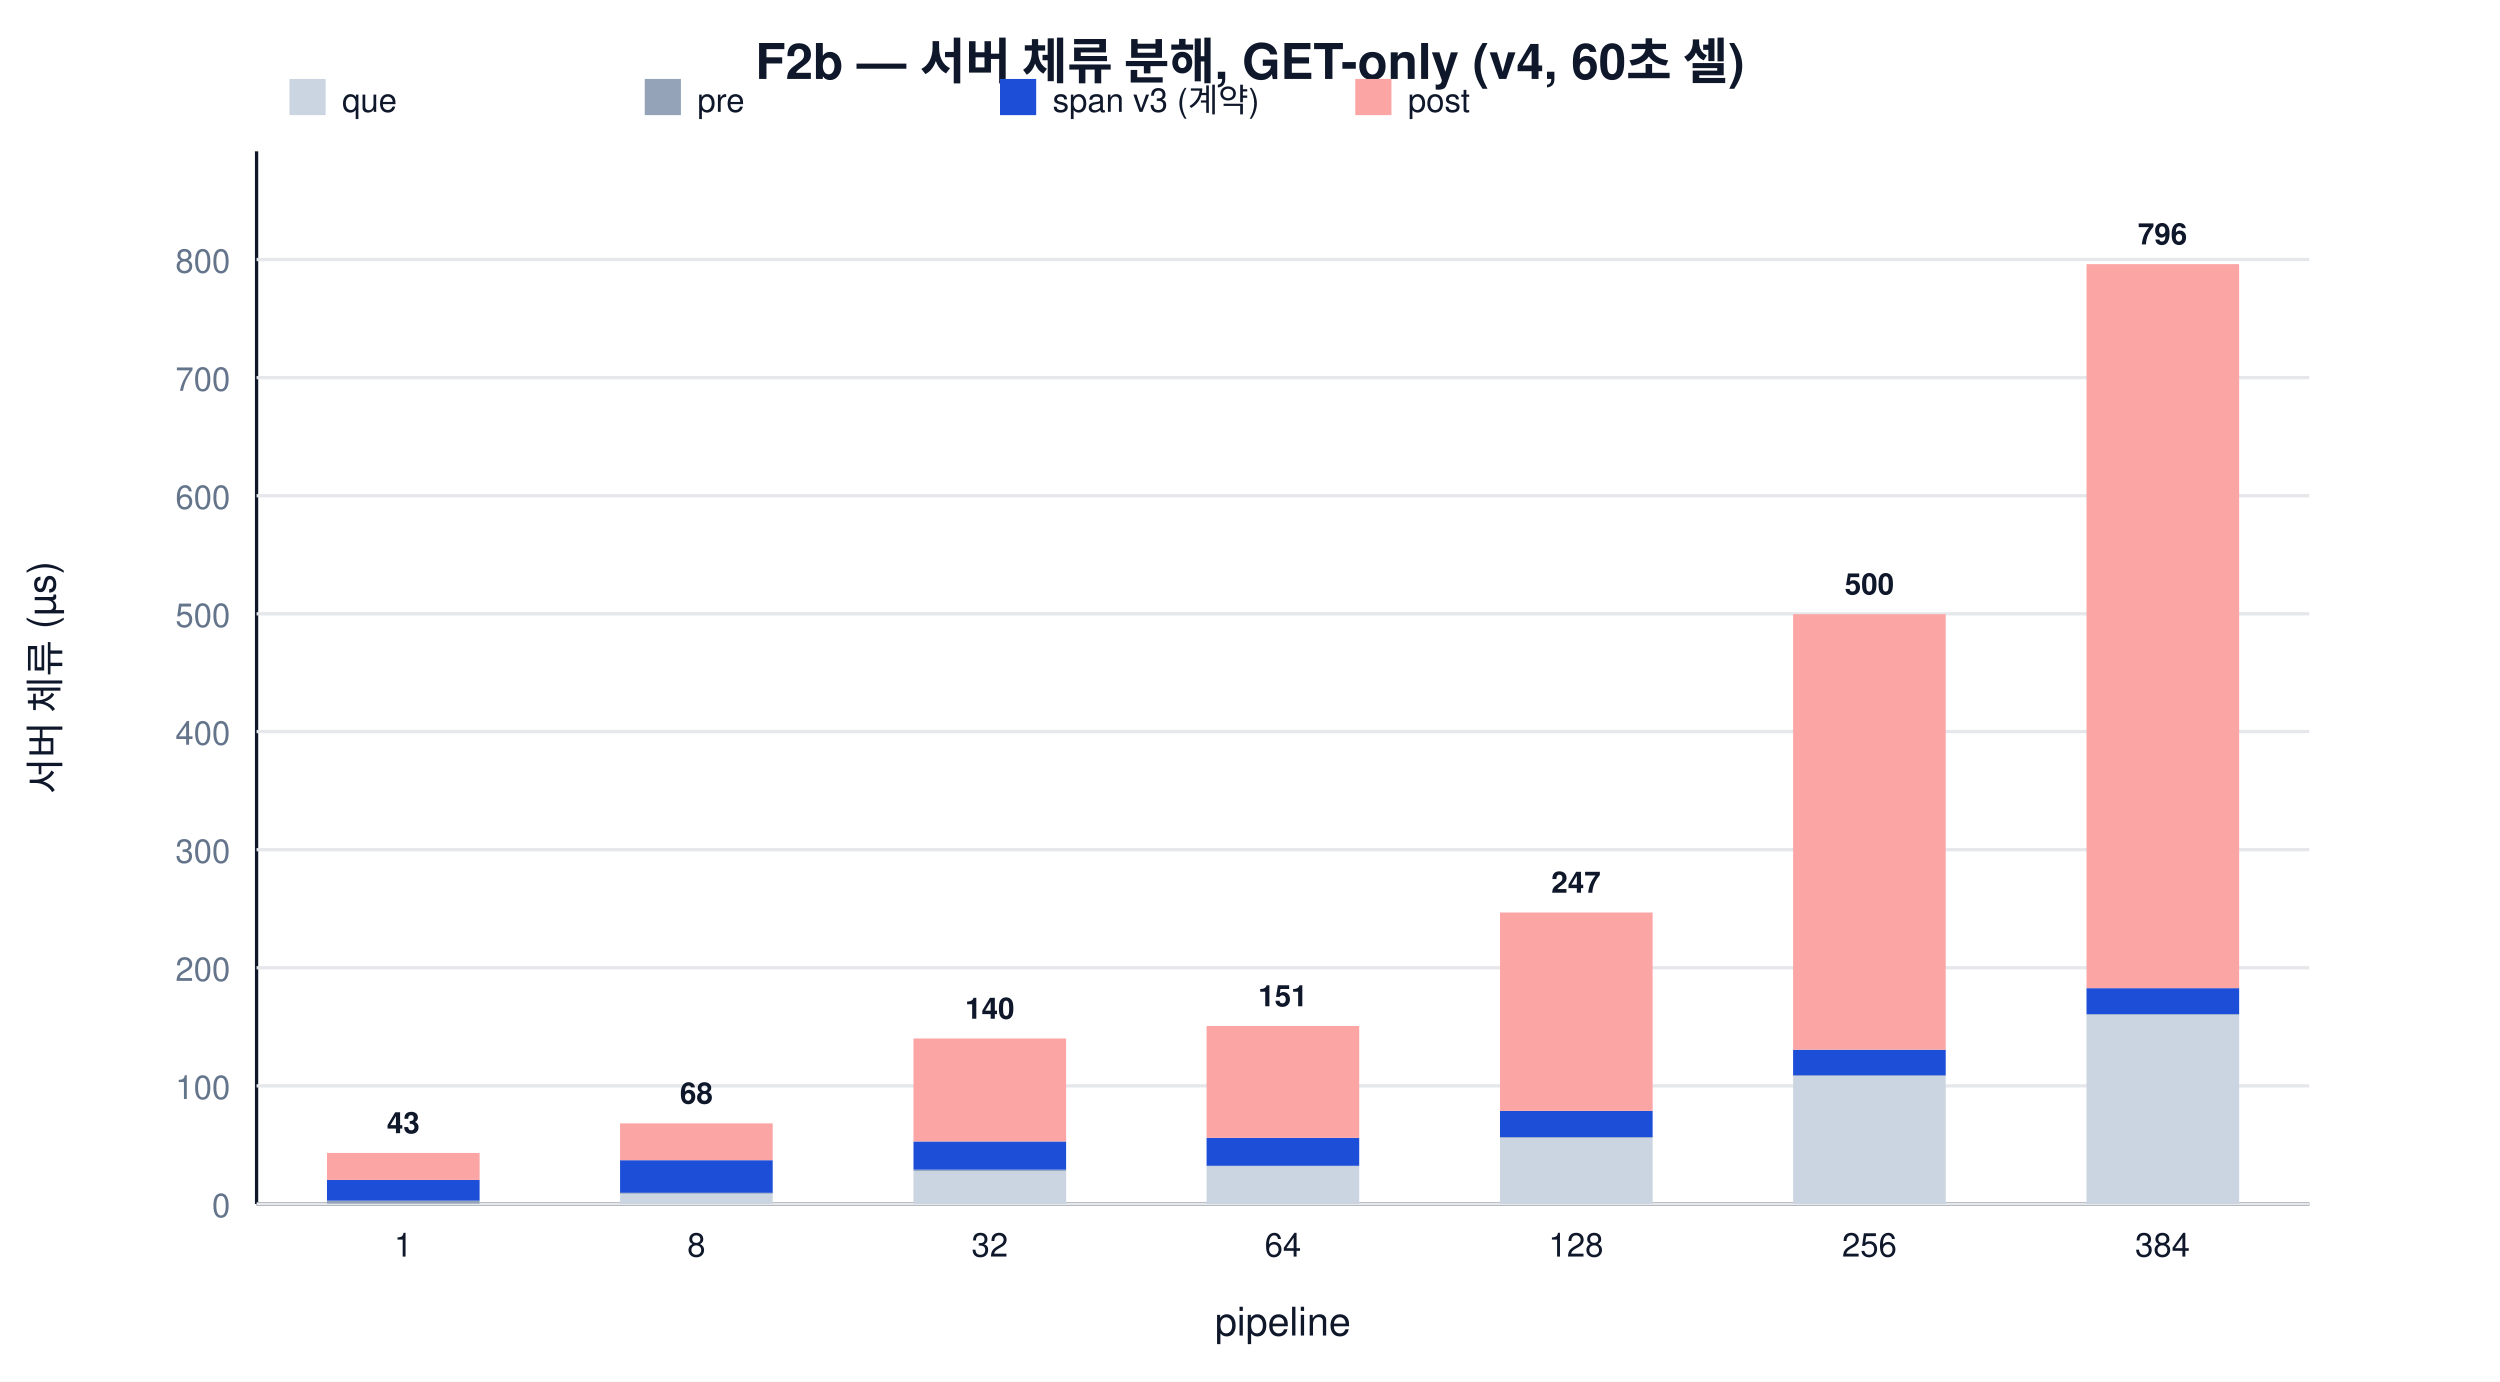
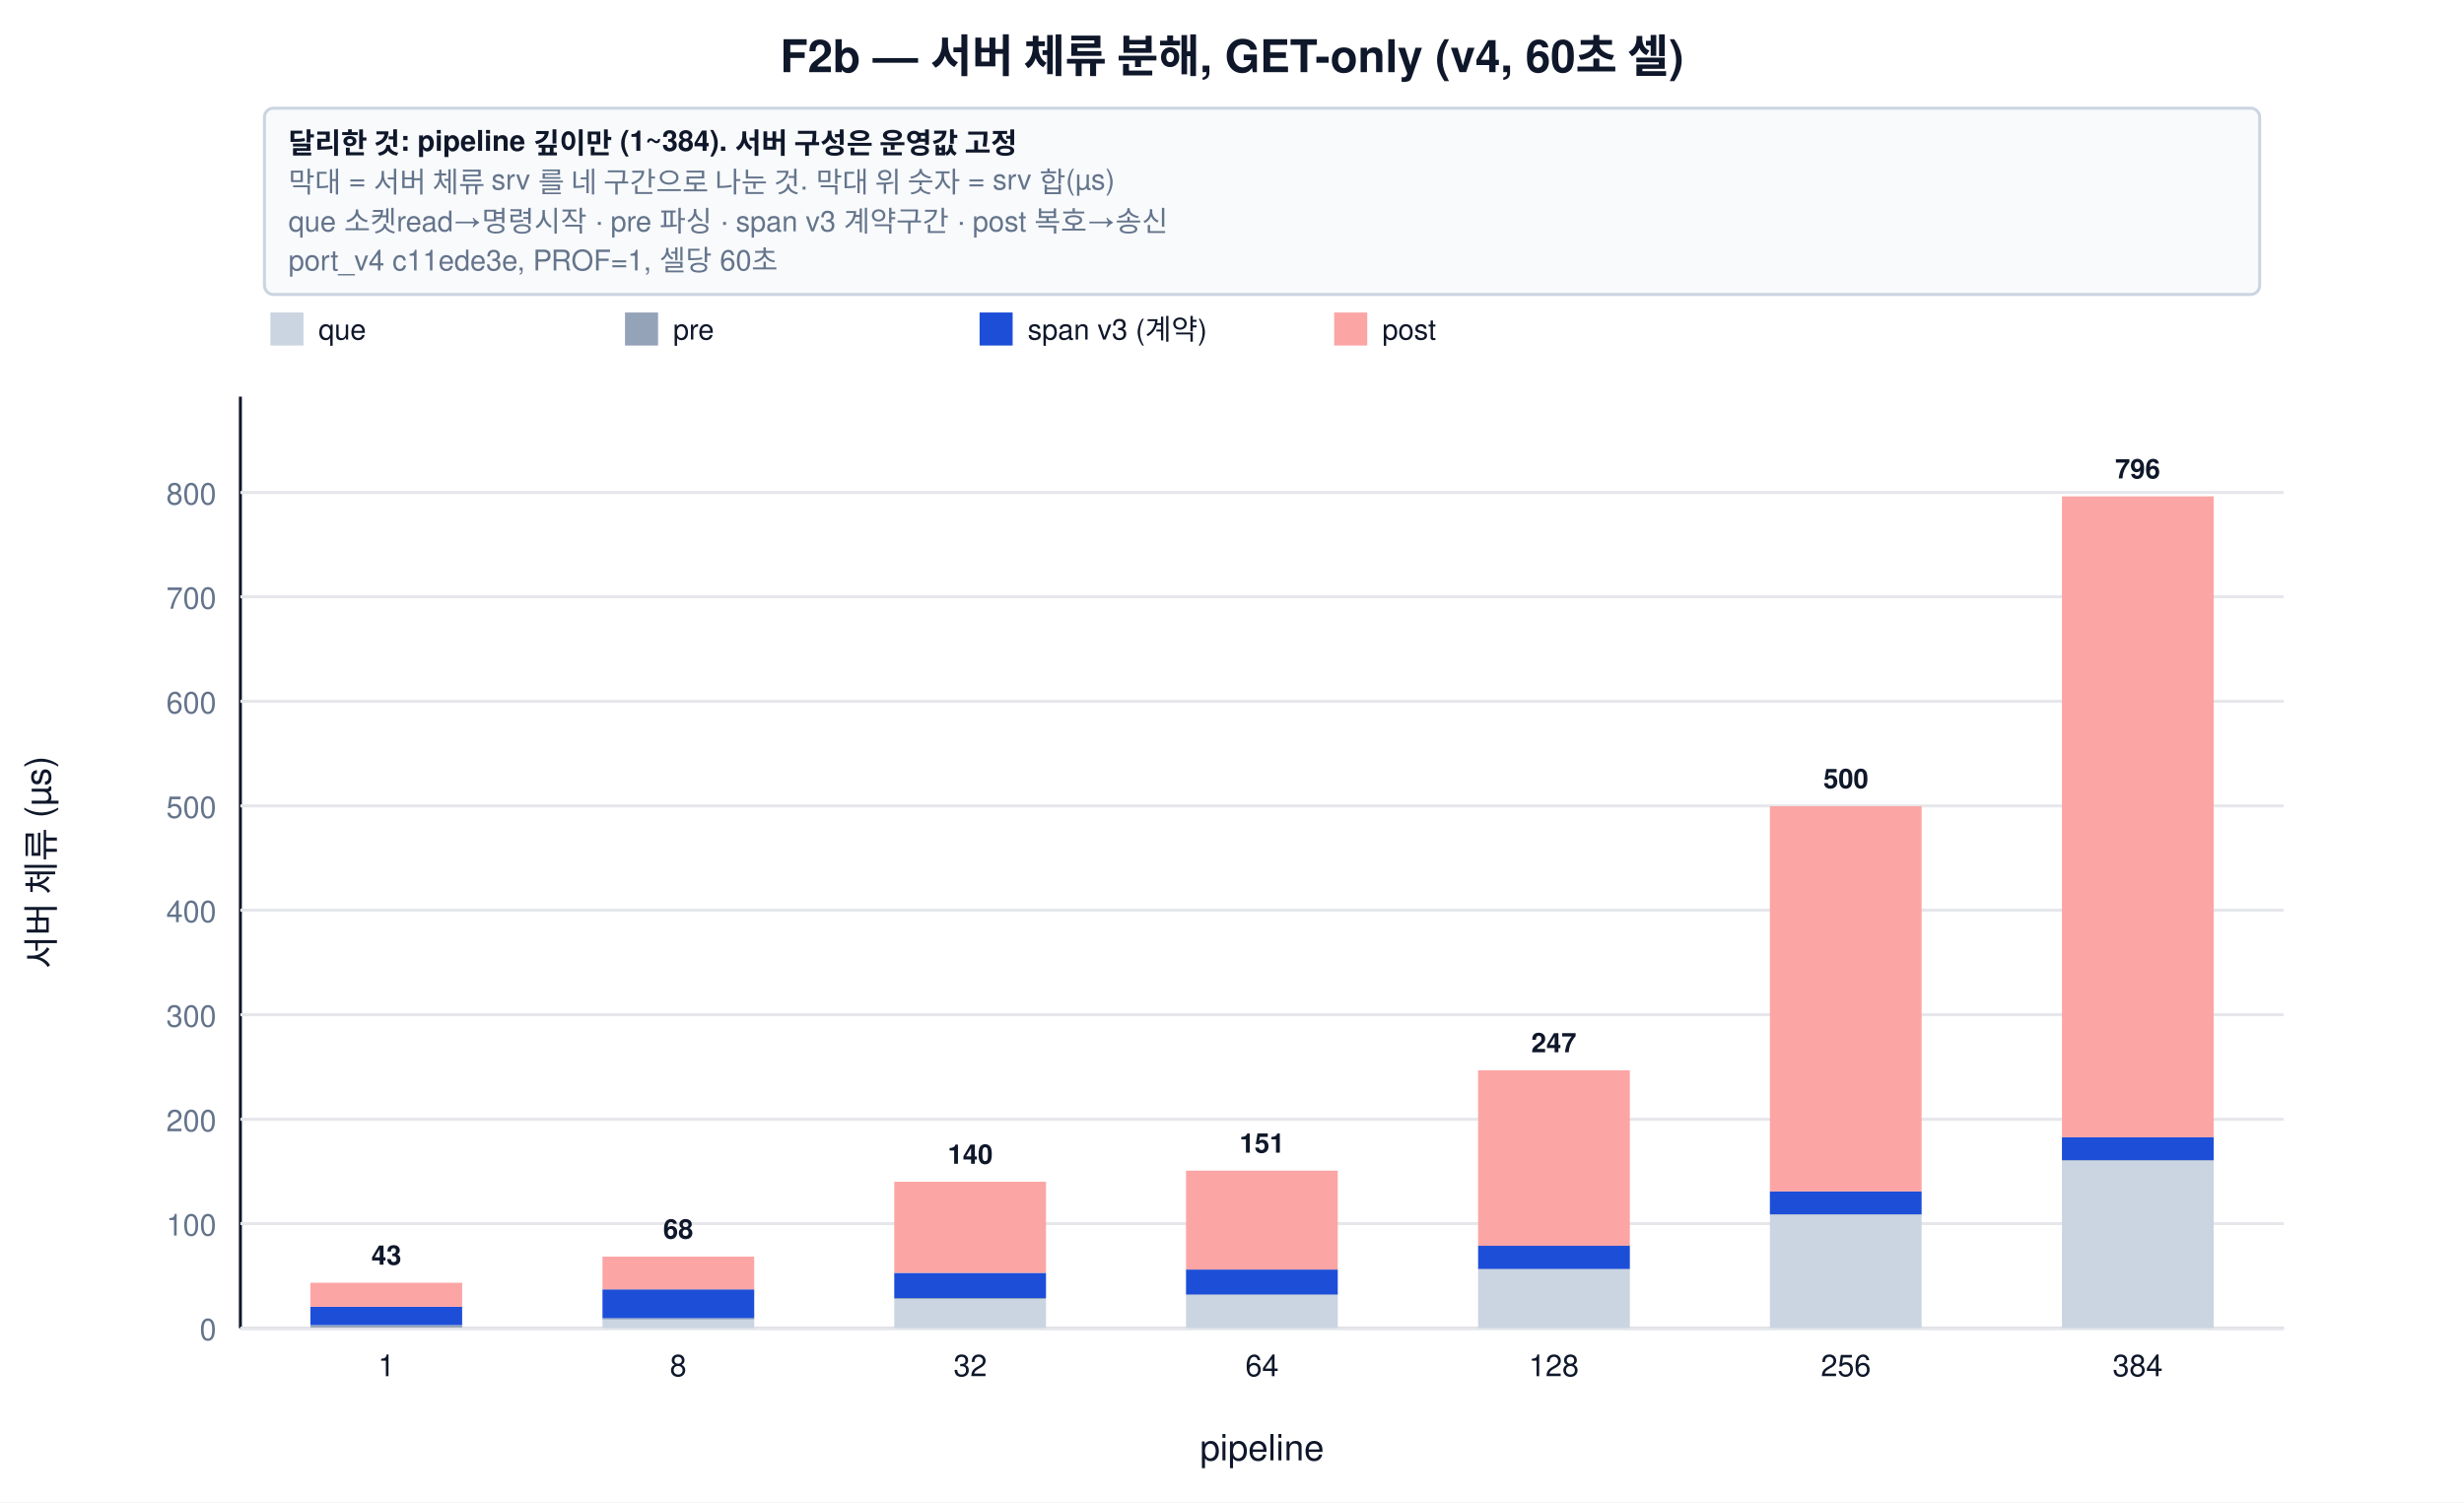
- <svg xmlns="http://www.w3.org/2000/svg" width="760" height="420" viewBox="0 0 760 420" font-family="Helvetica,Arial,sans-serif">
-   <rect width="760" height="420" fill="white" />
-   <text x="380.0" y="24.0" font-size="15" fill="#0f172a" text-anchor="middle" font-weight="600">F2b — 서버 체류 분해, GET-only (v4, 60초 셀)</text>
-   <line x1="78.0" y1="366.0" x2="702.0" y2="366.0" stroke="#0f172a" stroke-width="1" />
-   <line x1="78.0" y1="46.0" x2="78.0" y2="366.0" stroke="#0f172a" stroke-width="1" />
-   <text x="390.0" y="406.0" font-size="12" fill="#0f172a" text-anchor="middle" font-weight="400">pipeline</text>
-   <text x="18" y="206.0" font-size="12" fill="#0f172a" text-anchor="middle" transform="rotate(-90 18 206.0)">서버 체류 (µs)</text>
-   <line x1="78.0" y1="366.0" x2="702.0" y2="366.0" stroke="#e5e7eb" stroke-width="1" />
-   <text x="70.0" y="370.0" font-size="10" fill="#64748b" text-anchor="end" font-weight="400">0</text>
-   <line x1="78.0" y1="330.1" x2="702.0" y2="330.1" stroke="#e5e7eb" stroke-width="1" />
-   <text x="70.0" y="334.1" font-size="10" fill="#64748b" text-anchor="end" font-weight="400">100</text>
-   <line x1="78.0" y1="294.2" x2="702.0" y2="294.2" stroke="#e5e7eb" stroke-width="1" />
-   <text x="70.0" y="298.2" font-size="10" fill="#64748b" text-anchor="end" font-weight="400">200</text>
-   <line x1="78.0" y1="258.3" x2="702.0" y2="258.3" stroke="#e5e7eb" stroke-width="1" />
-   <text x="70.0" y="262.3" font-size="10" fill="#64748b" text-anchor="end" font-weight="400">300</text>
-   <line x1="78.0" y1="222.4" x2="702.0" y2="222.4" stroke="#e5e7eb" stroke-width="1" />
-   <text x="70.0" y="226.4" font-size="10" fill="#64748b" text-anchor="end" font-weight="400">400</text>
-   <line x1="78.0" y1="186.6" x2="702.0" y2="186.6" stroke="#e5e7eb" stroke-width="1" />
-   <text x="70.0" y="190.6" font-size="10" fill="#64748b" text-anchor="end" font-weight="400">500</text>
-   <line x1="78.0" y1="150.7" x2="702.0" y2="150.7" stroke="#e5e7eb" stroke-width="1" />
-   <text x="70.0" y="154.7" font-size="10" fill="#64748b" text-anchor="end" font-weight="400">600</text>
-   <line x1="78.0" y1="114.8" x2="702.0" y2="114.8" stroke="#e5e7eb" stroke-width="1" />
-   <text x="70.0" y="118.8" font-size="10" fill="#64748b" text-anchor="end" font-weight="400">700</text>
-   <line x1="78.0" y1="78.9" x2="702.0" y2="78.9" stroke="#e5e7eb" stroke-width="1" />
-   <text x="70.0" y="82.9" font-size="10" fill="#64748b" text-anchor="end" font-weight="400">800</text>
-   <rect x="99.4" y="365.9" width="46.4" height="0.1" fill="#cbd5e1" />
-   <rect x="99.4" y="365.0" width="46.4" height="0.9" fill="#94a3b8" />
-   <rect x="99.4" y="358.7" width="46.4" height="6.3" fill="#1d4ed8" />
-   <rect x="99.4" y="350.5" width="46.4" height="8.2" fill="#fca5a5" />
-   <text x="122.6" y="344.5" font-size="9" fill="#0f172a" text-anchor="middle" font-weight="600">43</text>
-   <text x="122.6" y="382.0" font-size="10" fill="#0f172a" text-anchor="middle" font-weight="400">1</text>
-   <rect x="188.5" y="362.9" width="46.4" height="3.1" fill="#cbd5e1" />
-   <rect x="188.5" y="362.5" width="46.4" height="0.4" fill="#94a3b8" />
-   <rect x="188.5" y="352.7" width="46.4" height="9.9" fill="#1d4ed8" />
-   <rect x="188.5" y="341.5" width="46.4" height="11.2" fill="#fca5a5" />
-   <text x="211.7" y="335.5" font-size="9" fill="#0f172a" text-anchor="middle" font-weight="600">68</text>
-   <text x="211.7" y="382.0" font-size="10" fill="#0f172a" text-anchor="middle" font-weight="400">8</text>
-   <rect x="277.7" y="355.9" width="46.4" height="10.1" fill="#cbd5e1" />
-   <rect x="277.7" y="355.7" width="46.4" height="0.3" fill="#94a3b8" />
-   <rect x="277.7" y="347.0" width="46.4" height="8.6" fill="#1d4ed8" />
-   <rect x="277.7" y="315.7" width="46.4" height="31.3" fill="#fca5a5" />
-   <text x="300.9" y="309.7" font-size="9" fill="#0f172a" text-anchor="middle" font-weight="600">140</text>
-   <text x="300.9" y="382.0" font-size="10" fill="#0f172a" text-anchor="middle" font-weight="400">32</text>
-   <rect x="366.8" y="354.7" width="46.4" height="11.3" fill="#cbd5e1" />
-   <rect x="366.8" y="354.4" width="46.4" height="0.2" fill="#94a3b8" />
-   <rect x="366.8" y="345.9" width="46.4" height="8.5" fill="#1d4ed8" />
-   <rect x="366.8" y="311.9" width="46.4" height="34.0" fill="#fca5a5" />
-   <text x="390.0" y="305.9" font-size="9" fill="#0f172a" text-anchor="middle" font-weight="600">151</text>
-   <text x="390.0" y="382.0" font-size="10" fill="#0f172a" text-anchor="middle" font-weight="400">64</text>
-   <rect x="456.0" y="345.9" width="46.4" height="20.1" fill="#cbd5e1" />
-   <rect x="456.0" y="345.7" width="46.4" height="0.2" fill="#94a3b8" />
-   <rect x="456.0" y="337.7" width="46.4" height="8.0" fill="#1d4ed8" />
-   <rect x="456.0" y="277.4" width="46.4" height="60.3" fill="#fca5a5" />
-   <text x="479.1" y="271.4" font-size="9" fill="#0f172a" text-anchor="middle" font-weight="600">247</text>
-   <text x="479.1" y="382.0" font-size="10" fill="#0f172a" text-anchor="middle" font-weight="400">128</text>
-   <rect x="545.1" y="327.1" width="46.4" height="38.9" fill="#cbd5e1" />
-   <rect x="545.1" y="326.8" width="46.4" height="0.2" fill="#94a3b8" />
-   <rect x="545.1" y="319.1" width="46.4" height="7.8" fill="#1d4ed8" />
-   <rect x="545.1" y="186.7" width="46.4" height="132.4" fill="#fca5a5" />
-   <text x="568.3" y="180.7" font-size="9" fill="#0f172a" text-anchor="middle" font-weight="600">500</text>
-   <text x="568.3" y="382.0" font-size="10" fill="#0f172a" text-anchor="middle" font-weight="400">256</text>
-   <rect x="634.3" y="308.5" width="46.4" height="57.5" fill="#cbd5e1" />
-   <rect x="634.3" y="308.3" width="46.4" height="0.2" fill="#94a3b8" />
-   <rect x="634.3" y="300.4" width="46.4" height="7.9" fill="#1d4ed8" />
-   <rect x="634.3" y="80.3" width="46.4" height="220.1" fill="#fca5a5" />
-   <text x="657.4" y="74.3" font-size="9" fill="#0f172a" text-anchor="middle" font-weight="600">796</text>
-   <text x="657.4" y="382.0" font-size="10" fill="#0f172a" text-anchor="middle" font-weight="400">384</text>
-   <rect x="88.0" y="24.0" width="11.0" height="11.0" fill="#cbd5e1" />
-   <text x="104.0" y="34.0" font-size="10" fill="#0f172a" text-anchor="start" font-weight="400">que</text>
-   <rect x="196.0" y="24.0" width="11.0" height="11.0" fill="#94a3b8" />
-   <text x="212.0" y="34.0" font-size="10" fill="#0f172a" text-anchor="start" font-weight="400">pre</text>
-   <rect x="304.0" y="24.0" width="11.0" height="11.0" fill="#1d4ed8" />
-   <text x="320.0" y="34.0" font-size="10" fill="#0f172a" text-anchor="start" font-weight="400">span v3 (계약)</text>
-   <rect x="412.0" y="24.0" width="11.0" height="11.0" fill="#fca5a5" />
-   <text x="428.0" y="34.0" font-size="10" fill="#0f172a" text-anchor="start" font-weight="400">post</text>
+ <svg xmlns="http://www.w3.org/2000/svg" width="820" height="500" viewBox="0 0 820 500" font-family="Helvetica,Arial,sans-serif">
+   <rect width="820" height="500" fill="white" />
+   <text x="410.0" y="24.0" font-size="15" fill="#0f172a" text-anchor="middle" font-weight="600">F2b — 서버 체류 분해, GET-only (v4, 60초 셀)</text>
+   <line x1="80.0" y1="442.0" x2="760.0" y2="442.0" stroke="#0f172a" stroke-width="1" />
+   <line x1="80.0" y1="132.0" x2="80.0" y2="442.0" stroke="#0f172a" stroke-width="1" />
+   <text x="420.0" y="486.0" font-size="12" fill="#0f172a" text-anchor="middle" font-weight="400">pipeline</text>
+   <text x="18" y="287.0" font-size="12" fill="#0f172a" text-anchor="middle" transform="rotate(-90 18 287.0)">서버 체류 (µs)</text>
+   <line x1="80.0" y1="442.0" x2="760.0" y2="442.0" stroke="#e5e7eb" stroke-width="1" />
+   <text x="72.0" y="446.0" font-size="10" fill="#64748b" text-anchor="end" font-weight="400">0</text>
+   <line x1="80.0" y1="407.2" x2="760.0" y2="407.2" stroke="#e5e7eb" stroke-width="1" />
+   <text x="72.0" y="411.2" font-size="10" fill="#64748b" text-anchor="end" font-weight="400">100</text>
+   <line x1="80.0" y1="372.5" x2="760.0" y2="372.5" stroke="#e5e7eb" stroke-width="1" />
+   <text x="72.0" y="376.5" font-size="10" fill="#64748b" text-anchor="end" font-weight="400">200</text>
+   <line x1="80.0" y1="337.7" x2="760.0" y2="337.7" stroke="#e5e7eb" stroke-width="1" />
+   <text x="72.0" y="341.7" font-size="10" fill="#64748b" text-anchor="end" font-weight="400">300</text>
+   <line x1="80.0" y1="302.9" x2="760.0" y2="302.9" stroke="#e5e7eb" stroke-width="1" />
+   <text x="72.0" y="306.9" font-size="10" fill="#64748b" text-anchor="end" font-weight="400">400</text>
+   <line x1="80.0" y1="268.2" x2="760.0" y2="268.2" stroke="#e5e7eb" stroke-width="1" />
+   <text x="72.0" y="272.2" font-size="10" fill="#64748b" text-anchor="end" font-weight="400">500</text>
+   <line x1="80.0" y1="233.4" x2="760.0" y2="233.4" stroke="#e5e7eb" stroke-width="1" />
+   <text x="72.0" y="237.4" font-size="10" fill="#64748b" text-anchor="end" font-weight="400">600</text>
+   <line x1="80.0" y1="198.6" x2="760.0" y2="198.6" stroke="#e5e7eb" stroke-width="1" />
+   <text x="72.0" y="202.6" font-size="10" fill="#64748b" text-anchor="end" font-weight="400">700</text>
+   <line x1="80.0" y1="163.9" x2="760.0" y2="163.9" stroke="#e5e7eb" stroke-width="1" />
+   <text x="72.0" y="167.9" font-size="10" fill="#64748b" text-anchor="end" font-weight="400">800</text>
+   <rect x="103.3" y="441.9" width="50.5" height="0.1" fill="#cbd5e1" />
+   <rect x="103.3" y="441.0" width="50.5" height="0.8" fill="#94a3b8" />
+   <rect x="103.3" y="434.9" width="50.5" height="6.1" fill="#1d4ed8" />
+   <rect x="103.3" y="426.9" width="50.5" height="8.0" fill="#fca5a5" />
+   <text x="128.6" y="420.9" font-size="9" fill="#0f172a" text-anchor="middle" font-weight="600">43</text>
+   <text x="128.6" y="458.0" font-size="10" fill="#0f172a" text-anchor="middle" font-weight="400">1</text>
+   <rect x="200.5" y="439.0" width="50.5" height="3.0" fill="#cbd5e1" />
+   <rect x="200.5" y="438.7" width="50.5" height="0.4" fill="#94a3b8" />
+   <rect x="200.5" y="429.1" width="50.5" height="9.6" fill="#1d4ed8" />
+   <rect x="200.5" y="418.2" width="50.5" height="10.9" fill="#fca5a5" />
+   <text x="225.7" y="412.2" font-size="9" fill="#0f172a" text-anchor="middle" font-weight="600">68</text>
+   <text x="225.7" y="458.0" font-size="10" fill="#0f172a" text-anchor="middle" font-weight="400">8</text>
+   <rect x="297.6" y="432.2" width="50.5" height="9.8" fill="#cbd5e1" />
+   <rect x="297.6" y="432.0" width="50.5" height="0.3" fill="#94a3b8" />
+   <rect x="297.6" y="423.6" width="50.5" height="8.4" fill="#1d4ed8" />
+   <rect x="297.6" y="393.3" width="50.5" height="30.3" fill="#fca5a5" />
+   <text x="322.9" y="387.3" font-size="9" fill="#0f172a" text-anchor="middle" font-weight="600">140</text>
+   <text x="322.9" y="458.0" font-size="10" fill="#0f172a" text-anchor="middle" font-weight="400">32</text>
+   <rect x="394.7" y="431.0" width="50.5" height="11.0" fill="#cbd5e1" />
+   <rect x="394.7" y="430.8" width="50.5" height="0.2" fill="#94a3b8" />
+   <rect x="394.7" y="422.5" width="50.5" height="8.3" fill="#1d4ed8" />
+   <rect x="394.7" y="389.6" width="50.5" height="32.9" fill="#fca5a5" />
+   <text x="420.0" y="383.6" font-size="9" fill="#0f172a" text-anchor="middle" font-weight="600">151</text>
+   <text x="420.0" y="458.0" font-size="10" fill="#0f172a" text-anchor="middle" font-weight="400">64</text>
+   <rect x="491.9" y="422.5" width="50.5" height="19.5" fill="#cbd5e1" />
+   <rect x="491.9" y="422.3" width="50.5" height="0.2" fill="#94a3b8" />
+   <rect x="491.9" y="414.6" width="50.5" height="7.7" fill="#1d4ed8" />
+   <rect x="491.9" y="356.2" width="50.5" height="58.4" fill="#fca5a5" />
+   <text x="517.1" y="350.2" font-size="9" fill="#0f172a" text-anchor="middle" font-weight="600">247</text>
+   <text x="517.1" y="458.0" font-size="10" fill="#0f172a" text-anchor="middle" font-weight="400">128</text>
+   <rect x="589.0" y="404.3" width="50.5" height="37.7" fill="#cbd5e1" />
+   <rect x="589.0" y="404.1" width="50.5" height="0.2" fill="#94a3b8" />
+   <rect x="589.0" y="396.5" width="50.5" height="7.6" fill="#1d4ed8" />
+   <rect x="589.0" y="268.3" width="50.5" height="128.2" fill="#fca5a5" />
+   <text x="614.3" y="262.3" font-size="9" fill="#0f172a" text-anchor="middle" font-weight="600">500</text>
+   <text x="614.3" y="458.0" font-size="10" fill="#0f172a" text-anchor="middle" font-weight="400">256</text>
+   <rect x="686.2" y="386.3" width="50.5" height="55.7" fill="#cbd5e1" />
+   <rect x="686.2" y="386.1" width="50.5" height="0.2" fill="#94a3b8" />
+   <rect x="686.2" y="378.5" width="50.5" height="7.6" fill="#1d4ed8" />
+   <rect x="686.2" y="165.2" width="50.5" height="213.3" fill="#fca5a5" />
+   <text x="711.4" y="159.2" font-size="9" fill="#0f172a" text-anchor="middle" font-weight="600">796</text>
+   <text x="711.4" y="458.0" font-size="10" fill="#0f172a" text-anchor="middle" font-weight="400">384</text>
+   <rect x="88.0" y="36.0" width="664.0" height="62" fill="#f8fafc" stroke="#cbd5e1" stroke-width="1" rx="3" />
+   <text x="96.0" y="51.0" font-size="9.5" fill="#0f172a" text-anchor="start" font-weight="600">달리한 것: pipeline 깊이만 (1~384). 서버 구성은 운영값 고정</text>
+   <text x="96.0" y="64.0" font-size="9.5" fill="#64748b" text-anchor="start" font-weight="400">막대 = 서버 체류 srv 를 네 구간으로 나눈 것. 막대 위 숫자 = srv 합(µs)</text>
+   <text x="96.0" y="77.0" font-size="9.5" fill="#64748b" text-anchor="start" font-weight="400">que 소켓read→명령시작 · pre 파싱 · span v3 계약구간 · post 복호→송신</text>
+   <text x="96.0" y="90.0" font-size="9.5" fill="#64748b" text-anchor="start" font-weight="400">port_v4 c11ede3e, PROF=1, 셀당 60초</text>
+   <rect x="90.0" y="104.0" width="11.0" height="11.0" fill="#cbd5e1" />
+   <text x="106.0" y="113.0" font-size="9.5" fill="#0f172a" text-anchor="start" font-weight="400">que</text>
+   <rect x="208.0" y="104.0" width="11.0" height="11.0" fill="#94a3b8" />
+   <text x="224.0" y="113.0" font-size="9.5" fill="#0f172a" text-anchor="start" font-weight="400">pre</text>
+   <rect x="326.0" y="104.0" width="11.0" height="11.0" fill="#1d4ed8" />
+   <text x="342.0" y="113.0" font-size="9.5" fill="#0f172a" text-anchor="start" font-weight="400">span v3 (계약)</text>
+   <rect x="444.0" y="104.0" width="11.0" height="11.0" fill="#fca5a5" />
+   <text x="460.0" y="113.0" font-size="9.5" fill="#0f172a" text-anchor="start" font-weight="400">post</text>
</svg>
